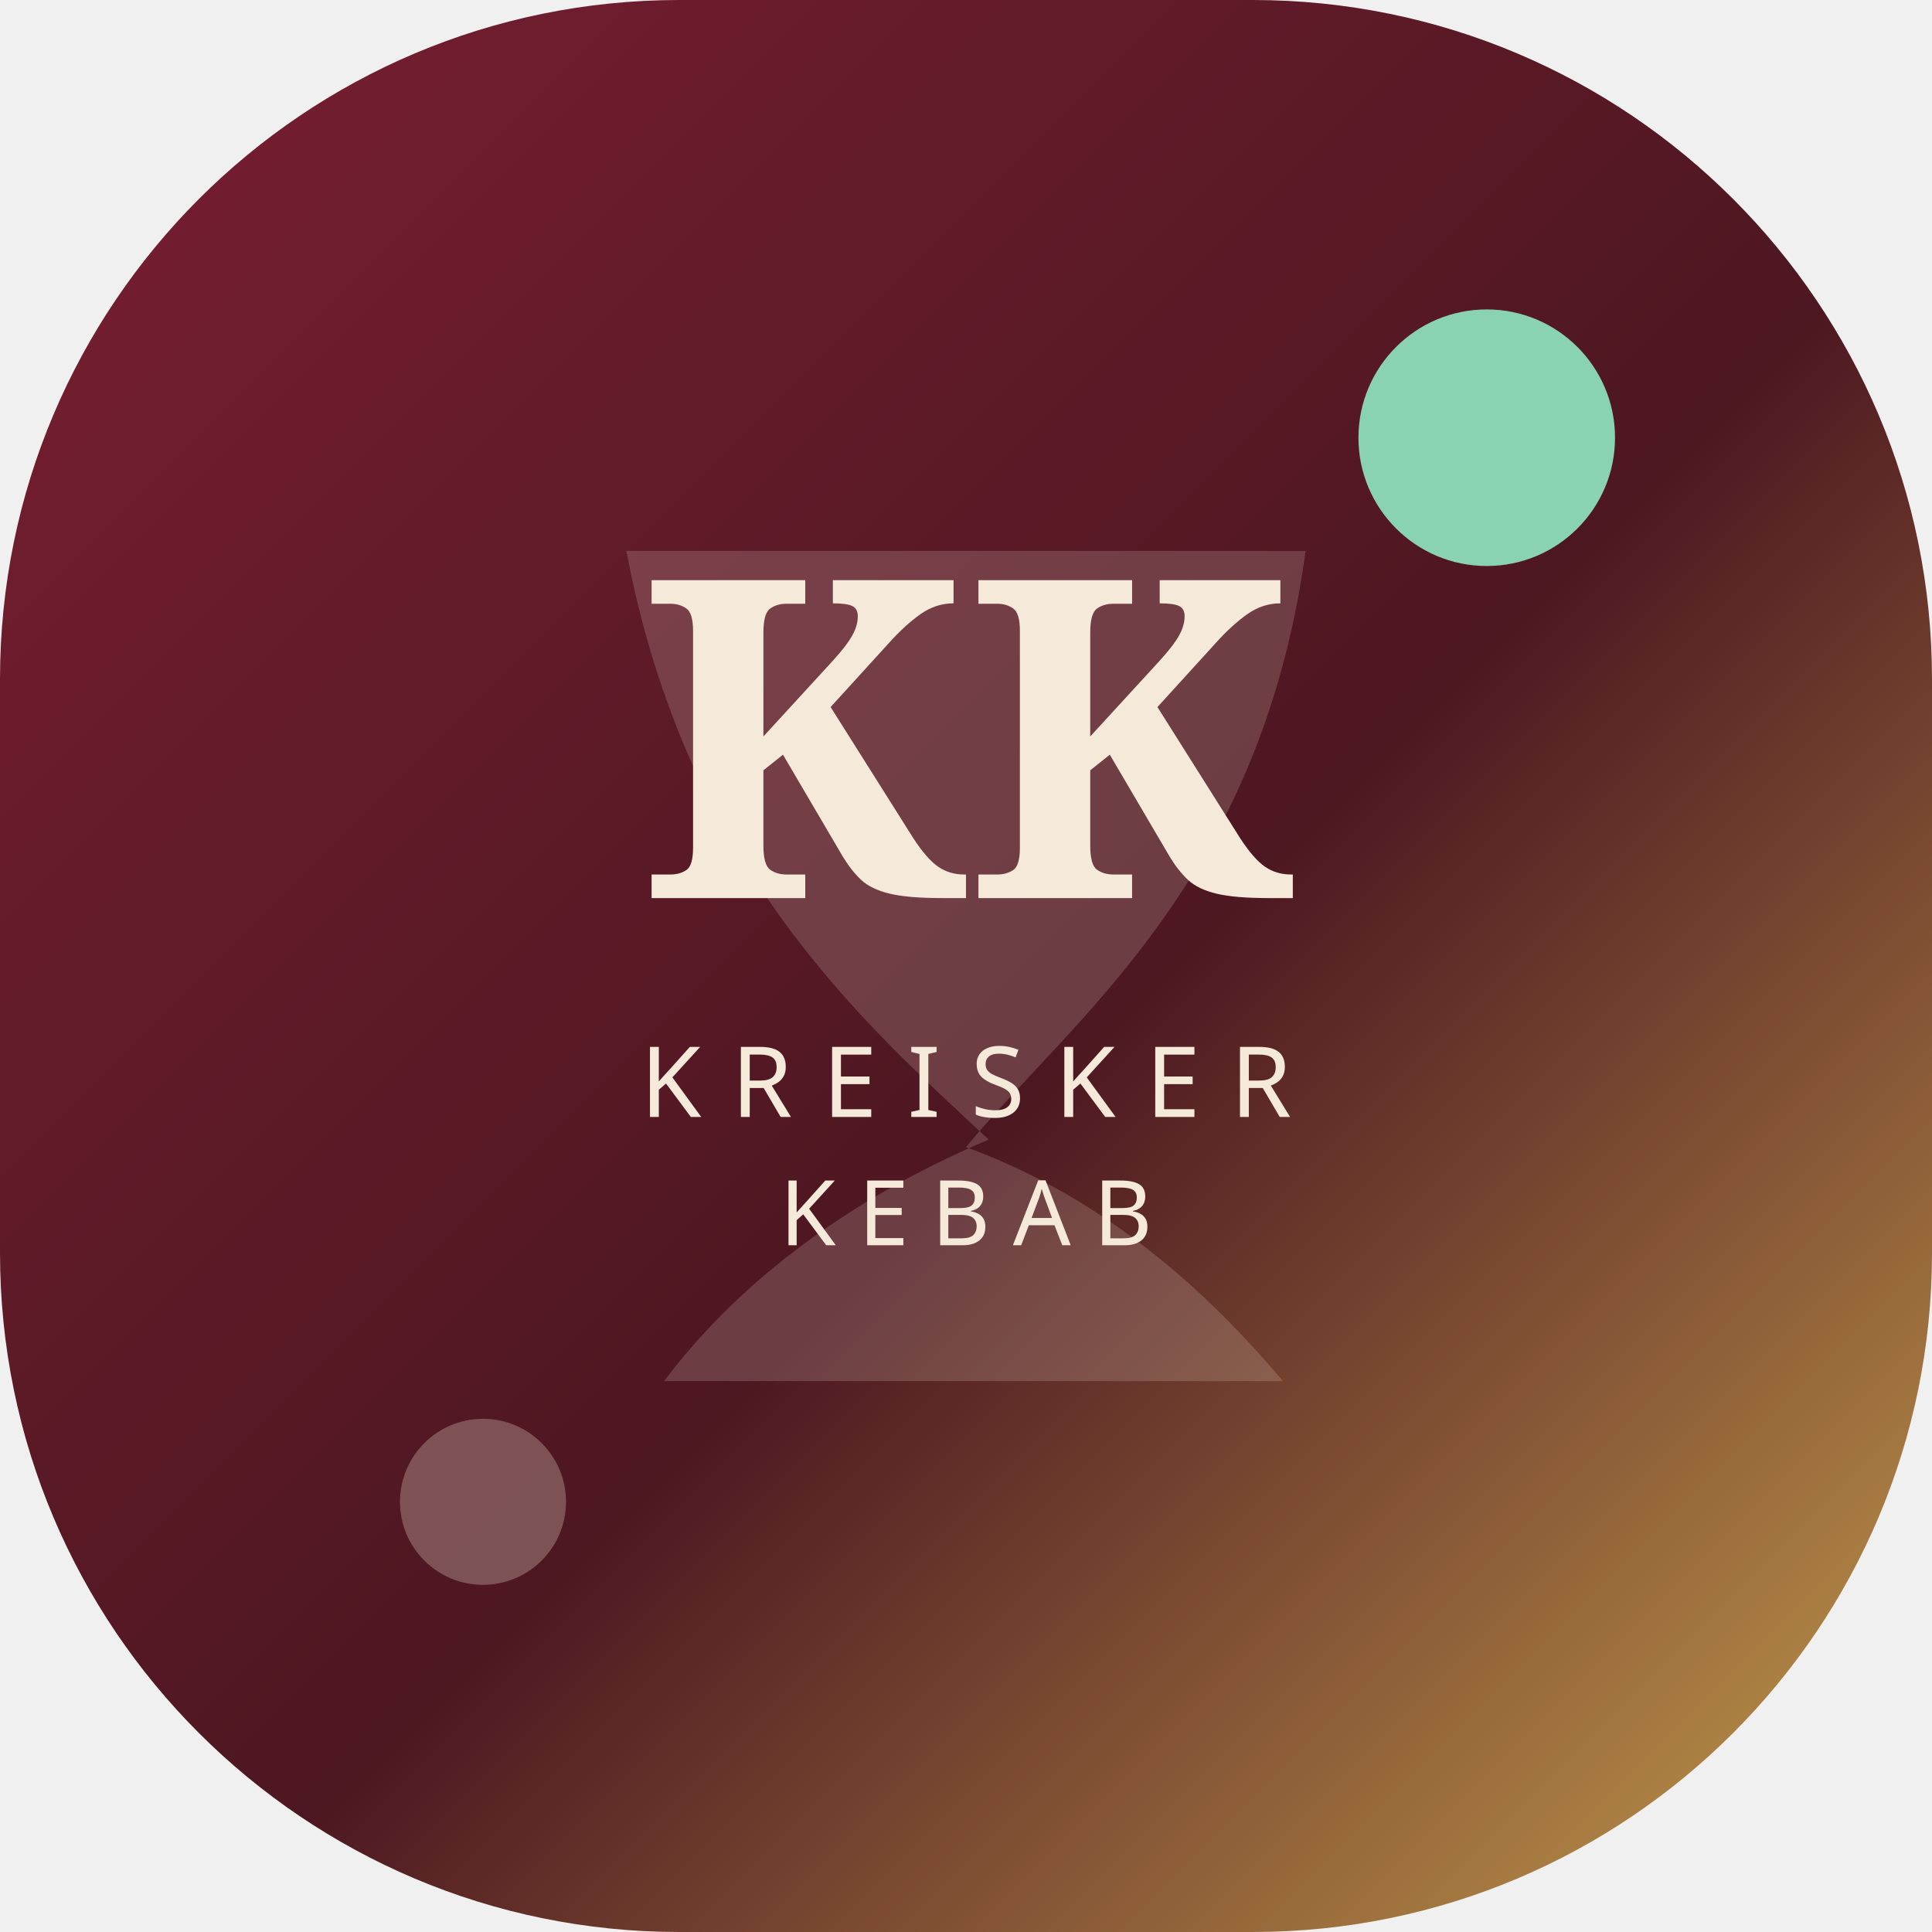
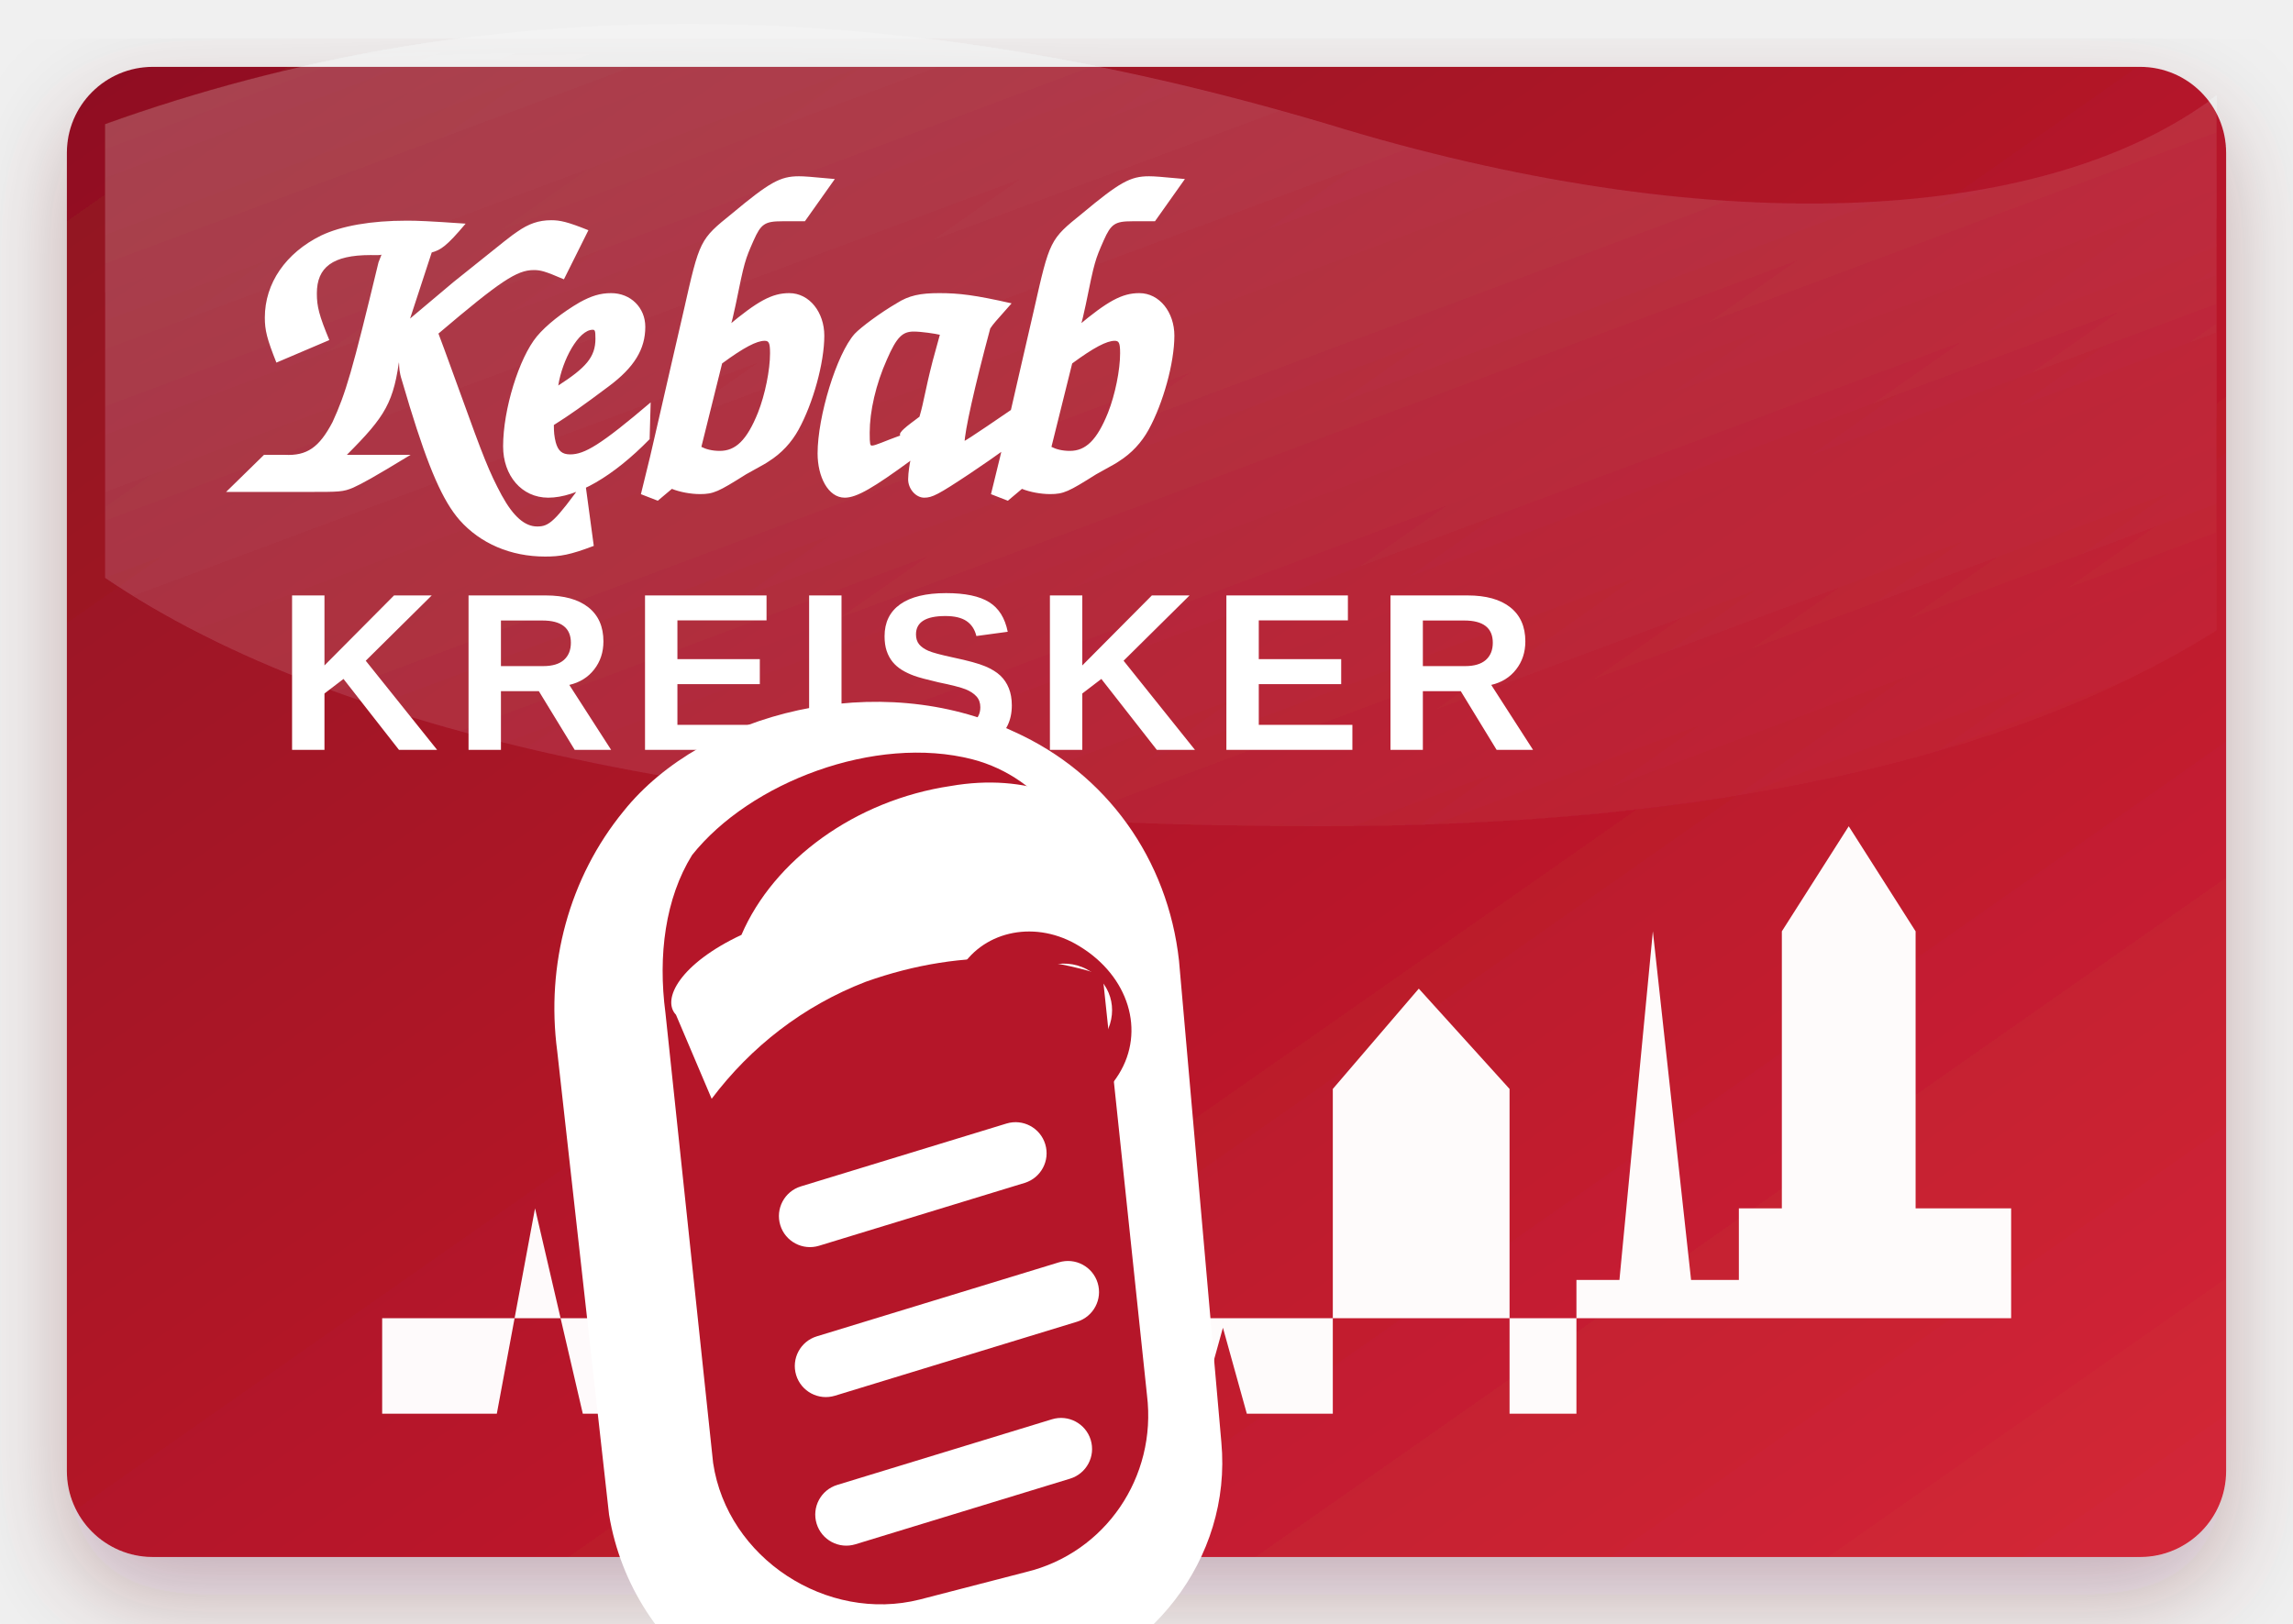
- <svg xmlns="http://www.w3.org/2000/svg" viewBox="0 0 512 512" role="img" aria-label="Placeholder logo Kreisker Kebab">
+ <svg xmlns="http://www.w3.org/2000/svg" viewBox="0 0 480 340" role="img" aria-labelledby="logo-title logo-desc">
  <defs>
-     <linearGradient id="logo-bg" x1="0%" y1="0%" x2="100%" y2="100%">
-       <stop offset="0%" stop-color="#7a1f32" />
-       <stop offset="55%" stop-color="#4d1721" />
-       <stop offset="100%" stop-color="#c8a04d" />
+     <linearGradient id="sign-red" x1="0%" y1="0%" x2="100%" y2="100%">
+       <stop offset="0%" stop-color="#8f1122" />
+       <stop offset="52%" stop-color="#b51629" />
+       <stop offset="100%" stop-color="#d42838" />
    </linearGradient>
+     <linearGradient id="sign-shine" x1="0%" y1="0%" x2="100%" y2="100%">
+       <stop offset="0%" stop-color="#ffffff" stop-opacity="0.22" />
+       <stop offset="100%" stop-color="#ffffff" stop-opacity="0" />
+     </linearGradient>
+     <filter id="soft-shadow" x="-10%" y="-10%" width="120%" height="120%">
+       <feDropShadow dx="0" dy="8" stdDeviation="10" flood-color="#5c0b17" flood-opacity="0.28" />
+     </filter>
  </defs>
-   <rect width="512" height="512" rx="180" fill="url(#logo-bg)" />
-   <circle cx="394" cy="116" r="34" fill="#89d2b2" />
-   <circle cx="128" cy="398" r="22" fill="rgba(245,234,217,0.28)" />
-   <path d="M166 146h180c-12 88-62 124-90 158 44 16 72 48 84 62H176c18-24 46-47 86-64-32-30-80-71-96-156z" fill="#f5ead9" opacity="0.18" />
-   <text x="256" y="238" text-anchor="middle" font-family="Georgia, serif" font-size="118" font-weight="700" fill="#f5ead9">KK</text>
-   <text x="256" y="296" text-anchor="middle" font-family="Verdana, sans-serif" font-size="26" letter-spacing="8" fill="#f5ead9">KREISKER</text>
-   <text x="256" y="330" text-anchor="middle" font-family="Verdana, sans-serif" font-size="24" letter-spacing="6" fill="#f5ead9">KEBAB</text>
+   <g filter="url(#soft-shadow)">
+     <rect x="14" y="14" width="452" height="312" rx="18" fill="url(#sign-red)" />
+     <path d="M22 26c78-28 162-28 256 0 78 24 149 22 186-6v112c-43 27-106 41-188 41-116 0-204-18-254-52Z" fill="url(#sign-shine)" />
+   </g>
+   <g fill="#fff">
+     <text x="42" y="103" font-family="Segoe Script, Brush Script MT, Lucida Handwriting, cursive" font-size="92" font-weight="700" letter-spacing="-2">Kebab</text>
+     <text x="58" y="157" font-family="Arial Black, Arial, sans-serif" font-size="47" font-weight="900" letter-spacing="3">KREISKER</text>
+   </g>
+   <g transform="translate(56 82)">
+     <path d="M24 214h24l8-43 10 43h18l11-63 12 63h14l7-27 6 27h25l12-85 14 85h10l5-18 5 18h18v-68l18-21 19 21v68h14v-28h9l7-73 8 73h10v-15h9v-58l14-22 14 22v58h20v23H24Z" fill="#fff" opacity="0.98" />
+   </g>
+   <g transform="translate(96 136) rotate(-17 92 102)">
+     <path d="M57 20C79 5 117 7 140 28c16 14 23 35 19 56L138 183c-5 24-28 40-53 38l-26-1c-30-2-52-30-48-60l18-96c3-18 13-34 28-44Z" fill="#fff" />
+     <path d="M68 33c16-11 44-13 62-2 13 8 18 24 15 40l-19 98c-3 17-18 29-35 28l-23-1c-20-1-36-20-33-40l18-93c2-12 7-23 15-30Z" fill="#b51629" />
+     <path d="M73 52c11-13 31-20 51-17 16 2 27 11 30 22l-4 31c-14-13-33-20-55-19-14 1-27 6-38 14l-2-19c-2-4 4-10 18-12Z" fill="#fff" />
+     <path d="M86 73c-9 8-10 21-2 29 7 7 19 7 27 0 8-7 8-18 1-25-7-8-21-8-26 0Zm11 7c4-4 11-4 15 0 4 4 4 9 0 13-3 4-10 4-14 0-4-4-5-9-1-13Z" fill="#b51629" />
+     <path d="M115 72c-10 8-11 21-3 30 8 8 20 8 28 1 8-7 8-19 0-28-7-8-18-9-25-3Zm10 8c4-4 11-4 15 0 4 4 4 10 0 14-3 4-10 4-14 0-4-4-5-10-1-14Z" fill="#b51629" />
+     <rect x="63" y="106" width="58" height="13" rx="6.5" fill="#fff" />
+     <rect x="57" y="137" width="66" height="13" rx="6.5" fill="#fff" />
+     <rect x="52" y="168" width="60" height="13" rx="6.5" fill="#fff" />
+   </g>
</svg>
